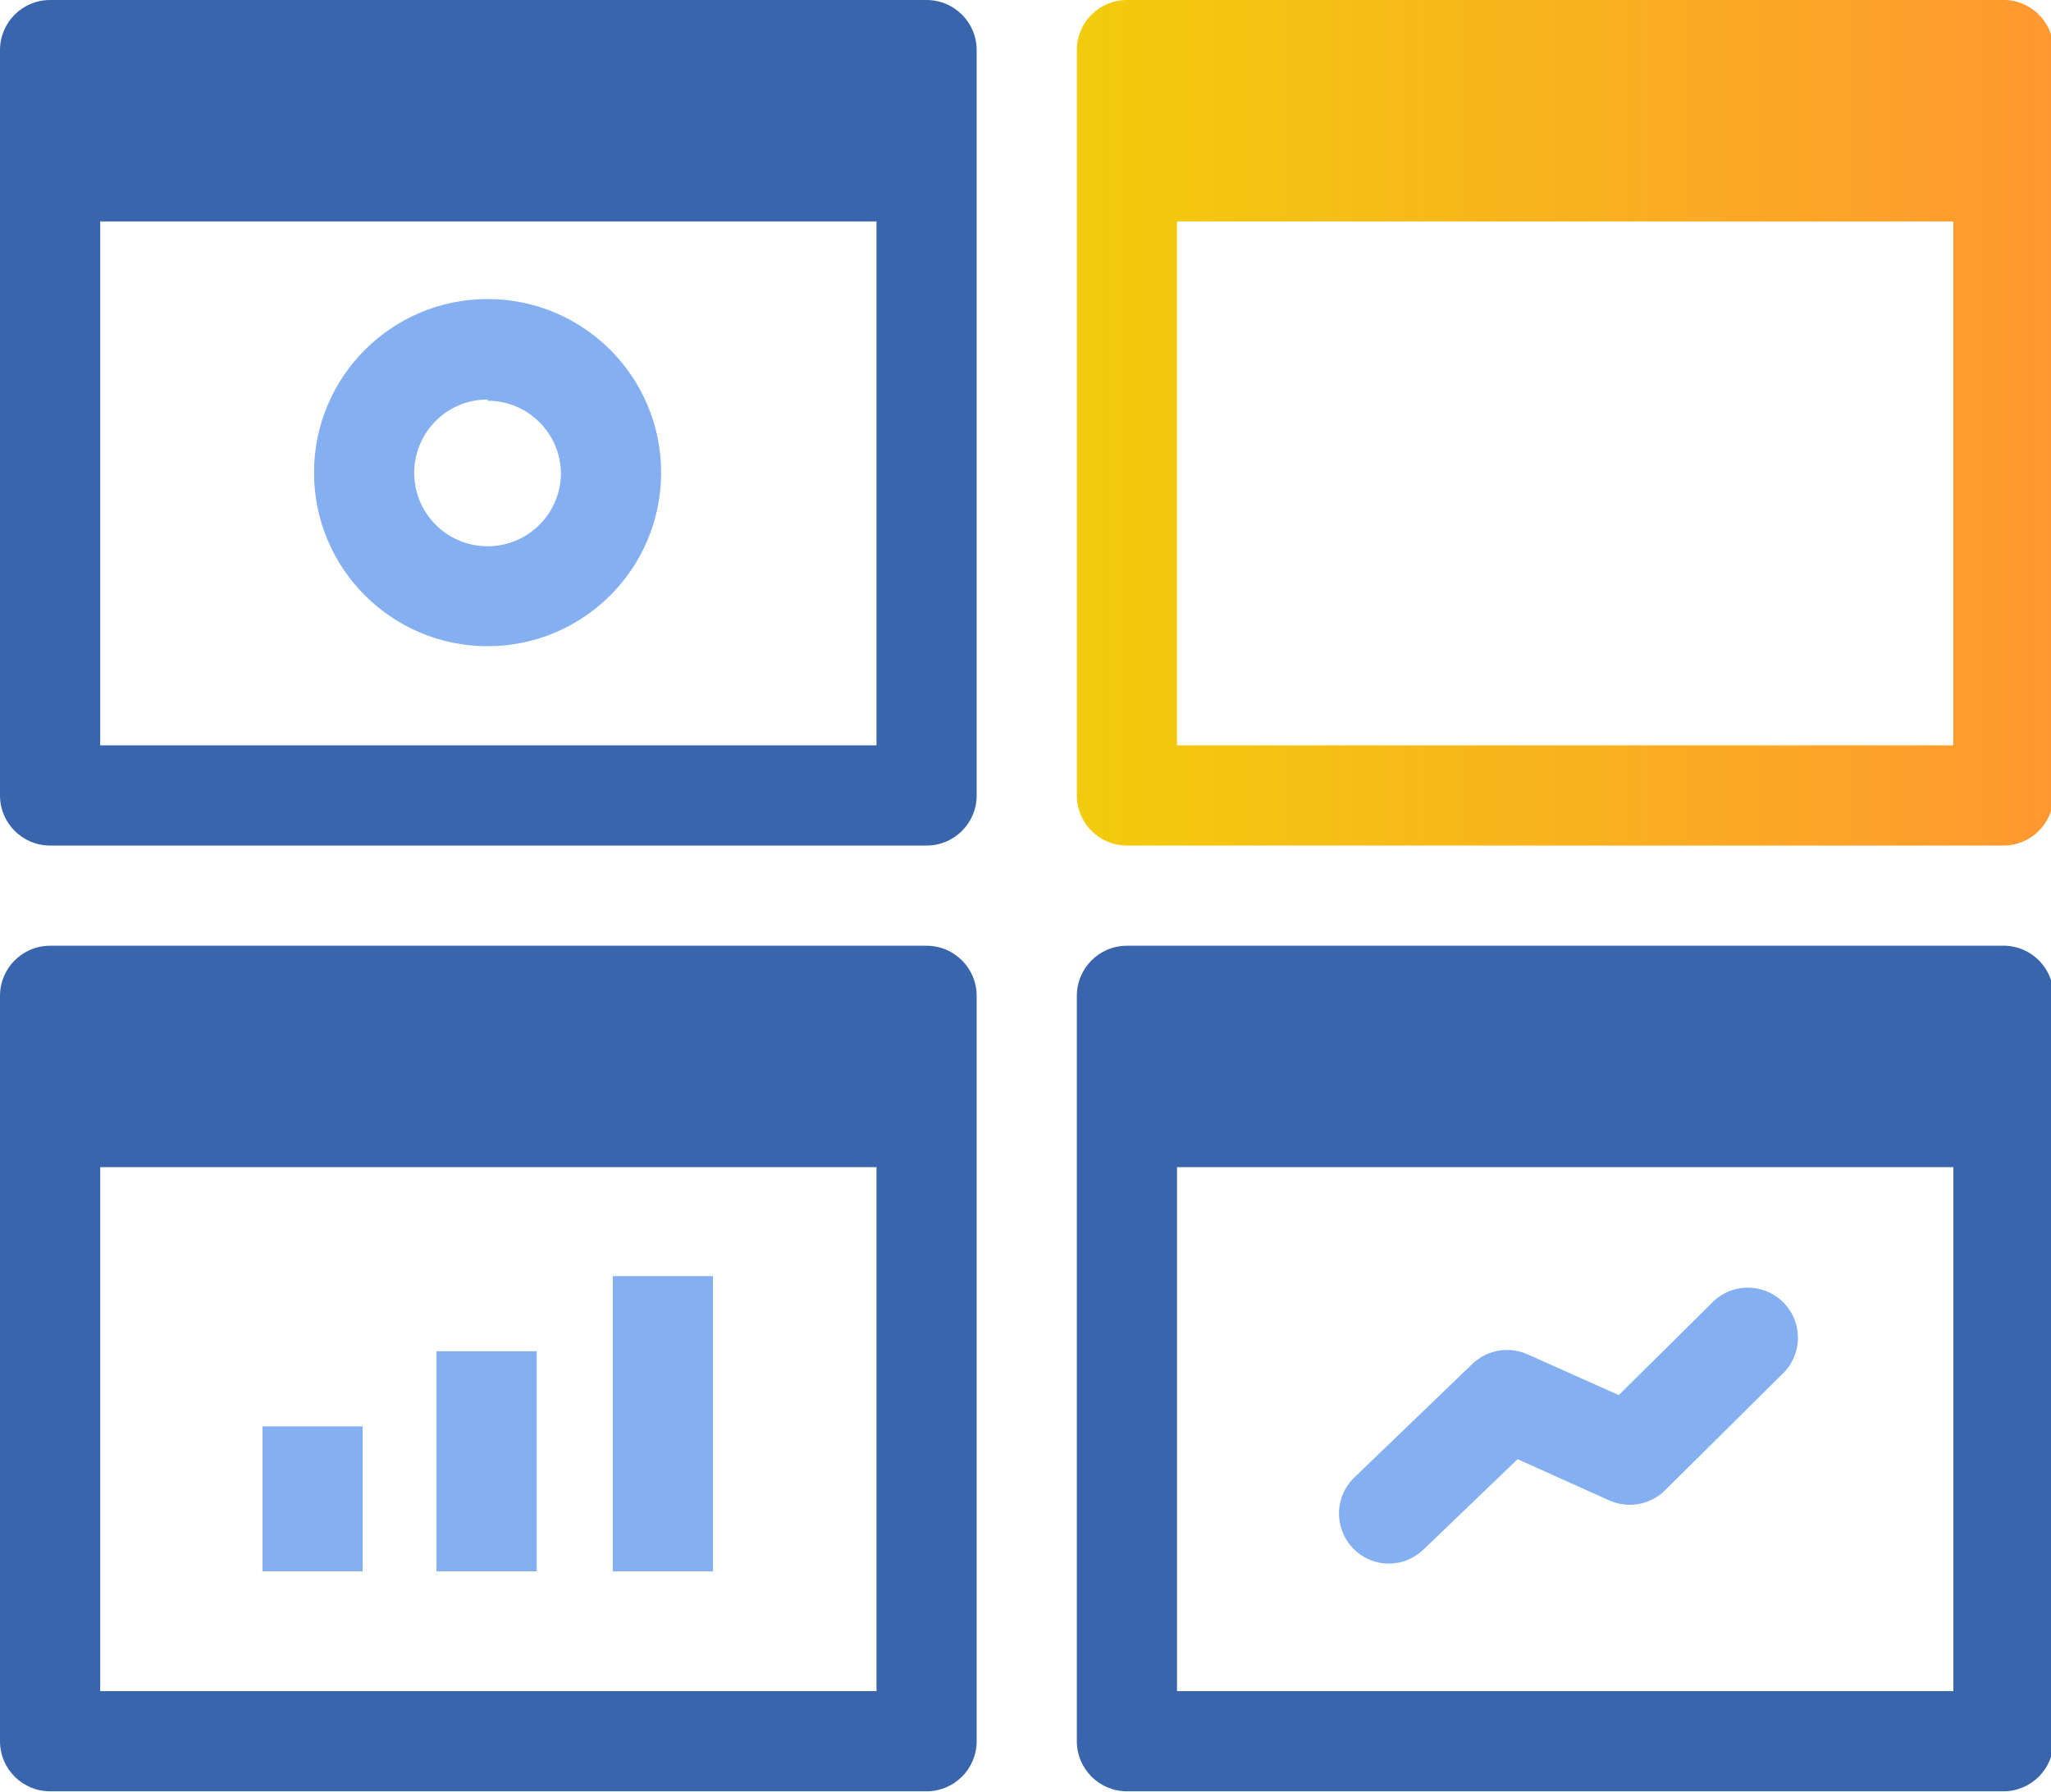
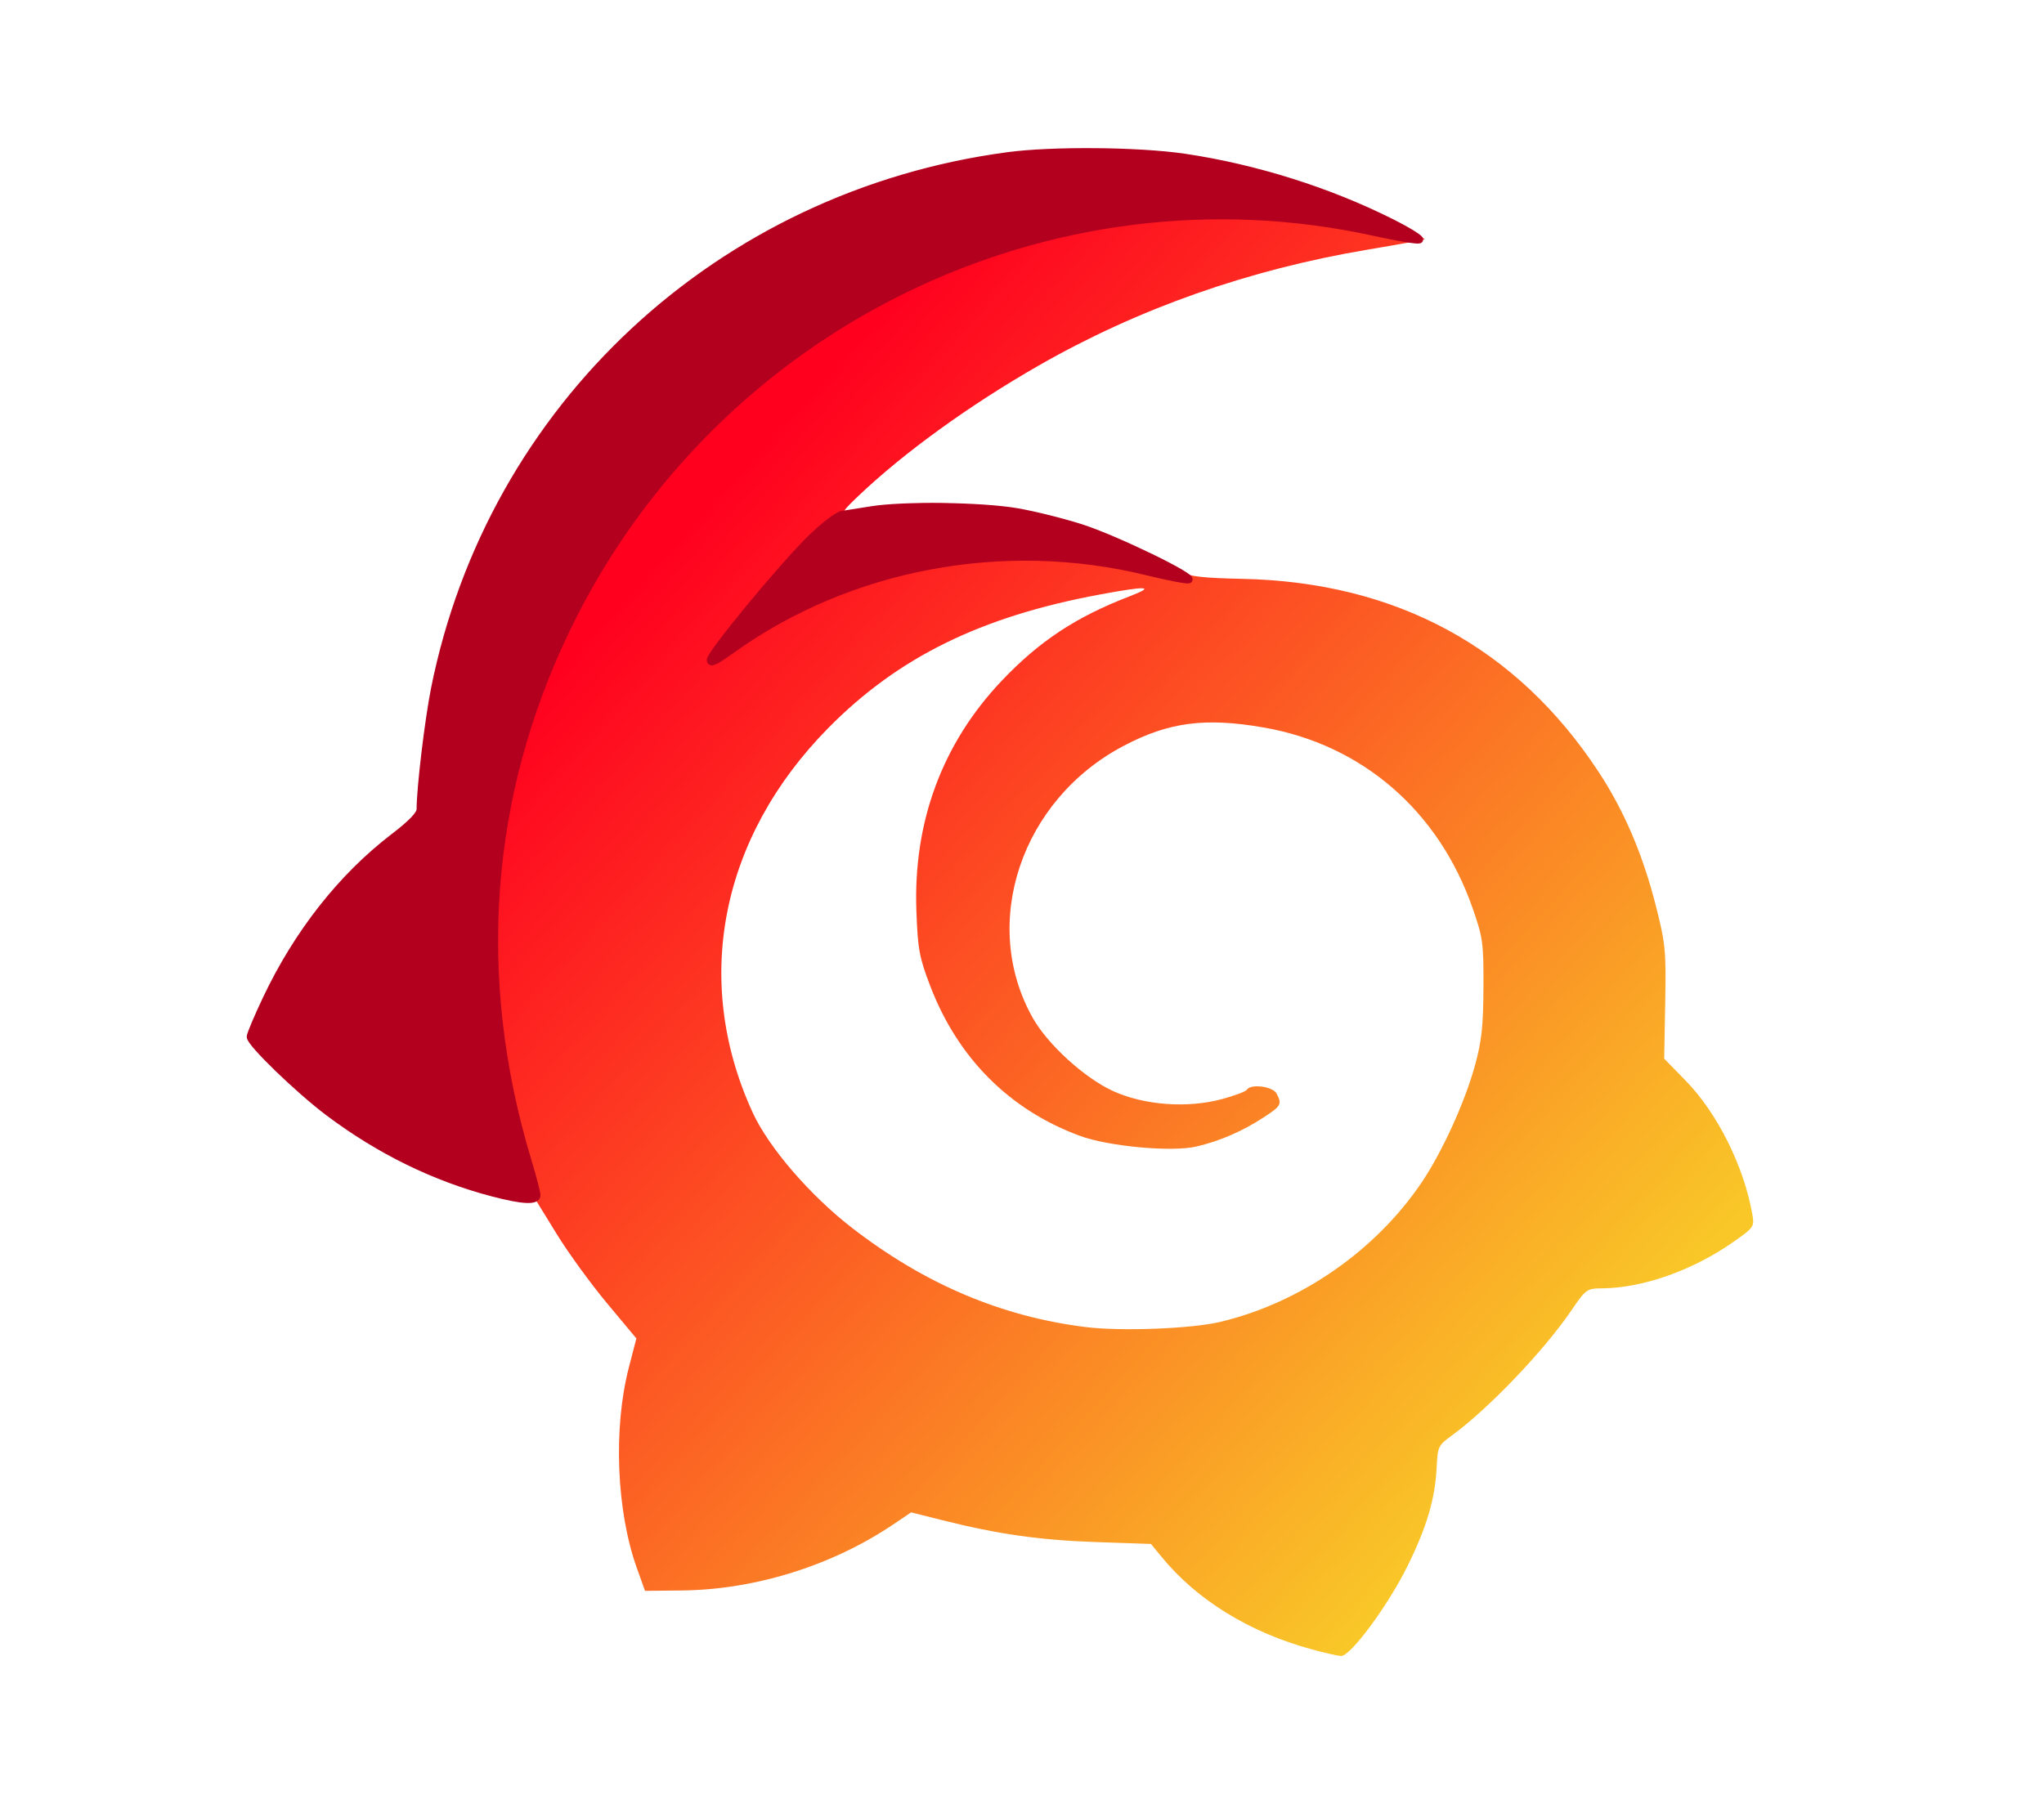
- <svg xmlns="http://www.w3.org/2000/svg" viewBox="0 0 81.9 71.52">
-   <defs>
-     <style>.cls-1{fill:#84aff1;}.cls-2{fill:#3865ab;}.cls-3{fill:url(#linear-gradient);}</style>
-     <linearGradient id="linear-gradient" x1="42.95" y1="16.88" x2="81.9" y2="16.88" gradientUnits="userSpaceOnUse">
-       <stop offset="0" stop-color="#f2cc0c" />
-       <stop offset="1" stop-color="#ff9830" />
+ <svg xmlns="http://www.w3.org/2000/svg" xmlns:xlink="http://www.w3.org/1999/xlink" version="1.1" id="svg1" width="512" height="449.561" viewBox="0 0 512 449.561">
+   <defs id="defs1">
+     <linearGradient id="linearGradient2">
+       <stop style="stop-color:#ff001f;stop-opacity:1;" offset="0" id="stop2" />
+       <stop style="stop-color:#f9c828;stop-opacity:1;" offset="1" id="stop3" />
    </linearGradient>
+     <linearGradient xlink:href="#linearGradient2" id="linearGradient3" x1="198.114" y1="109.612" x2="477.287" y2="363.104" gradientUnits="userSpaceOnUse" gradientTransform="matrix(0.8311427,0,0,0.8311427,41.40604,1.859263)" />
  </defs>
-   <g id="Layer_2" data-name="Layer 2">
-     <g id="Layer_1-2" data-name="Layer 1">
-       <path class="cls-1" d="M55.46,62.43A2,2,0,0,1,54.07,59l4.72-4.54a2,2,0,0,1,2.2-.39l3.65,1.63,3.68-3.64a2,2,0,1,1,2.81,2.84l-4.64,4.6a2,2,0,0,1-2.22.41L60.6,58.26l-3.76,3.61A2,2,0,0,1,55.46,62.43Z" />
-       <path class="cls-2" d="M37,0H2A2,2,0,0,0,0,2V31.76a2,2,0,0,0,2,2H37a2,2,0,0,0,2-2V2A2,2,0,0,0,37,0ZM4,29.76V8.84H35V29.76Z" />
-       <path class="cls-3" d="M79.9,0H45a2,2,0,0,0-2,2V31.76a2,2,0,0,0,2,2h35a2,2,0,0,0,2-2V2A2,2,0,0,0,79.9,0ZM47,29.76V8.84h31V29.76Z" />
-       <path class="cls-2" d="M37,37.76H2a2,2,0,0,0-2,2V69.52a2,2,0,0,0,2,2H37a2,2,0,0,0,2-2V39.76A2,2,0,0,0,37,37.76ZM4,67.52V46.6H35V67.52Z" />
-       <path class="cls-2" d="M79.9,37.76H45a2,2,0,0,0-2,2V69.52a2,2,0,0,0,2,2h35a2,2,0,0,0,2-2V39.76A2,2,0,0,0,79.9,37.76ZM47,67.52V46.6h31V67.52Z" />
-       <rect class="cls-1" x="10.48" y="56.95" width="4" height="5.79" />
-       <rect class="cls-1" x="17.43" y="53.95" width="4" height="8.79" />
-       <rect class="cls-1" x="24.47" y="50.95" width="4" height="11.79" />
-       <path class="cls-1" d="M19.47,25.8a6.93,6.93,0,1,1,6.93-6.92A6.93,6.93,0,0,1,19.47,25.8Zm0-9.85a2.93,2.93,0,1,0,2.93,2.93A2.93,2.93,0,0,0,19.47,16Z" />
-     </g>
+   <g id="g1" style="display:inline">
+     <path style="display:inline;fill:url(#linearGradient3);stroke-width:0.831" d="m 328.649,413.266 c -15.663,-4.258 -28.804,-12.347 -37.703,-23.21 l -2.635,-3.216 -13.742,-0.47 c -14.058,-0.481 -24.534,-1.969 -38.464,-5.466 l -7.878,-1.978 -4.534,3.057 c -15.252,10.284 -34.551,16.315 -52.832,16.509 l -9.29,0.099 -2.038,-5.686 c -5.128,-14.303 -5.955,-35.074 -2.004,-50.314 l 1.877,-7.239 -7.358,-8.828 c -4.047,-4.856 -9.694,-12.623 -12.548,-17.261 l -5.19,-8.432 -4.562,-0.594 C 117.544,298.647 98.015,290.086 84.522,280.413 76.813,274.887 62.683,261.56 62.683,259.815 c 0,-0.602 1.798,-4.89 3.996,-9.53 7.828,-16.525 18.887,-30.584 31.896,-40.548 l 6.663,-5.103 v -5.441 c 0,-12.899 3.451,-31.453 8.878,-47.728 22.536,-67.59 87.436,-114.143 159.124,-114.143 25.81,0 52.559,6.382 75.179,17.935 4.778,2.441 8.568,4.551 8.422,4.691 -0.146,0.139 -6.543,1.306 -14.216,2.593 -29.804,4.999 -57.498,14.759 -82.491,29.073 -17.337,9.929 -33.852,21.889 -45.232,32.756 -3.847,3.674 -4.242,4.318 -2.391,3.904 17.31,-3.875 39.282,-2.555 58.512,3.514 6.858,2.165 20.444,8.397 25.441,11.671 1.481,0.971 5.32,1.383 14.658,1.574 38.592,0.789 68.785,17.138 89.31,48.36 6.395,9.728 11.101,20.747 14.355,33.608 2.408,9.518 2.572,11.223 2.332,24.243 l -0.258,14.005 5.381,5.512 c 7.958,8.152 14.606,21.487 16.699,33.496 0.539,3.09 0.396,3.298 -4.735,6.897 -10.165,7.13 -22.637,11.549 -32.86,11.643 -3.888,0.036 -4.085,0.177 -7.775,5.593 -6.875,10.092 -20.815,24.671 -29.903,31.276 -3.38,2.456 -3.558,2.826 -3.793,7.864 -0.369,7.925 -2.454,15.011 -7.314,24.856 -4.895,9.918 -14.303,22.651 -16.644,22.527 -0.828,-0.044 -4.099,-0.785 -7.269,-1.646 z m -23.05,-82.049 c 20.09,-4.765 38.927,-17.796 50.494,-34.93 5.138,-7.611 10.85,-20.145 13.374,-29.348 1.671,-6.091 2.077,-9.831 2.12,-19.504 0.05,-11.211 -0.124,-12.474 -2.738,-19.959 -8.504,-24.35 -27.65,-40.902 -52.281,-45.197 -14.658,-2.556 -23.759,-1.369 -35.071,4.576 -25.744,13.528 -36.111,44.504 -22.813,68.165 3.735,6.645 12.918,15.029 20.06,18.314 7.805,3.59 18.664,4.399 27.38,2.039 3.135,-0.849 5.919,-1.896 6.186,-2.328 0.961,-1.555 6.481,-0.865 7.442,0.929 1.437,2.685 1.191,3.129 -3.37,6.084 -5.316,3.444 -10.742,5.79 -16.655,7.199 -6.08,1.449 -22.023,-0.007 -29.23,-2.668 -17.645,-6.518 -30.581,-19.487 -37.502,-37.597 -2.715,-7.104 -3.093,-9.157 -3.448,-18.726 -0.828,-22.297 6.488,-42.03 21.404,-57.732 9.418,-9.914 18.566,-15.953 32.014,-21.133 6.596,-2.541 4.472,-2.661 -7.561,-0.427 -29.735,5.52 -50.42,15.694 -67.886,33.388 -27.127,27.481 -34.178,63.493 -18.904,96.546 4.006,8.67 14.376,20.675 24.847,28.769 18.171,14.044 37.32,22.174 58.448,24.817 8.8,1.101 26.492,0.431 33.688,-1.276 z" id="path2" />
+     <path style="display:inline;fill:#b4001f;fill-opacity:1;stroke:#b4001f;stroke-width:1.775;stroke-linecap:butt;stroke-linejoin:miter;stroke-dasharray:none;stroke-opacity:1;paint-order:normal" d="m 123.411,298.901 c -14.597,-3.829 -28.409,-10.601 -41.118,-20.158 -7.525,-5.659 -19.61,-17.352 -19.61,-18.973 0,-0.577 1.798,-4.845 3.996,-9.485 7.828,-16.525 18.887,-30.584 31.896,-40.548 4.576,-3.505 6.663,-5.689 6.663,-6.975 0.002,-5.294 2.053,-22.441 3.618,-30.242 14.171,-70.663 71.34,-123.831 143.549,-133.503 11.233,-1.505 32.825,-1.316 44.328,0.386 17.693,2.619 36.137,8.43 51.863,16.338 4.388,2.207 7.504,4.177 6.923,4.377 -0.581,0.201 -5.567,-0.632 -11.082,-1.851 -81.572,-18.029 -165.696,23.189 -202.423,99.181 -20.239,41.876 -23.593,87.621 -9.777,133.361 1.241,4.109 2.256,7.998 2.256,8.644 0,1.598 -3.564,1.42 -11.083,-0.552 z m 54.524,-133.532 c 0,-1.669 17.9,-23.356 25.148,-30.467 3.197,-3.137 6.725,-5.839 7.841,-6.007 1.116,-0.167 4.423,-0.69 7.349,-1.161 8.041,-1.296 27.59,-1.041 36.454,0.477 4.33,0.741 11.663,2.575 16.296,4.076 8.596,2.784 28.447,12.429 26.747,12.996 -0.516,0.172 -5.175,-0.728 -10.352,-1.999 -36.015,-8.846 -74.754,-1.56 -104.207,19.6 -4.075,2.927 -5.277,3.494 -5.277,2.486 z" id="path1" />
  </g>
</svg>
